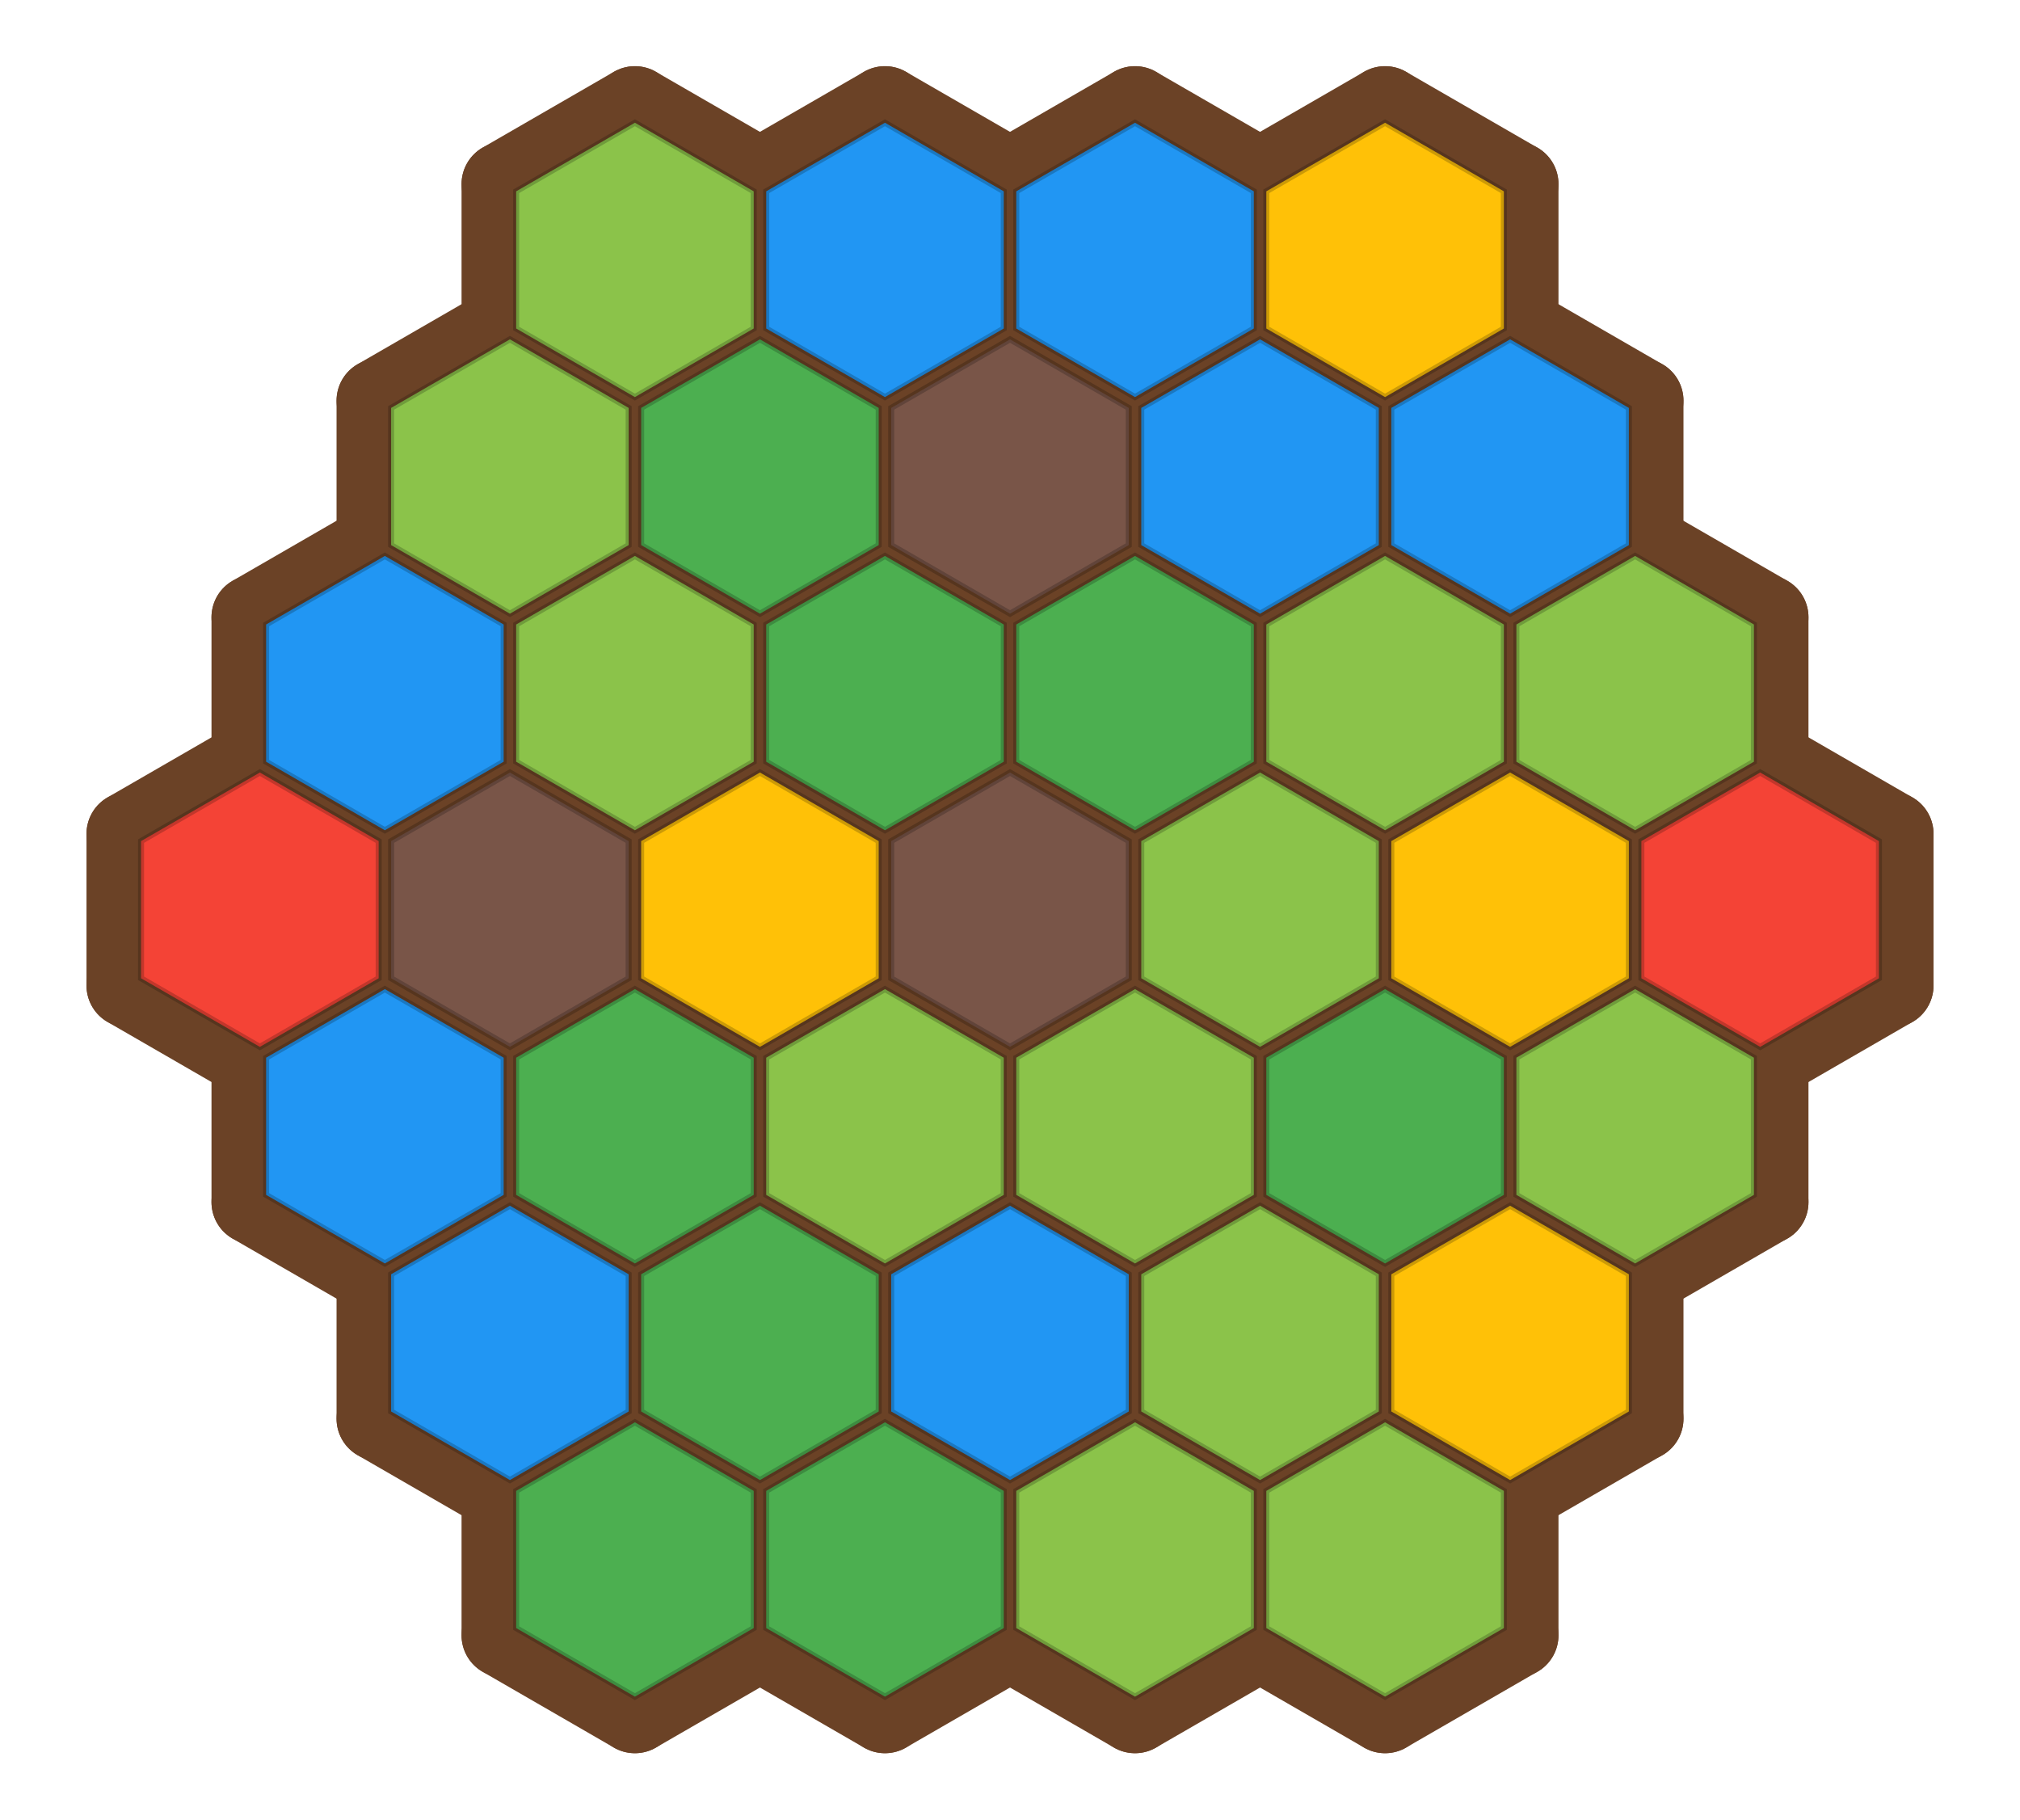
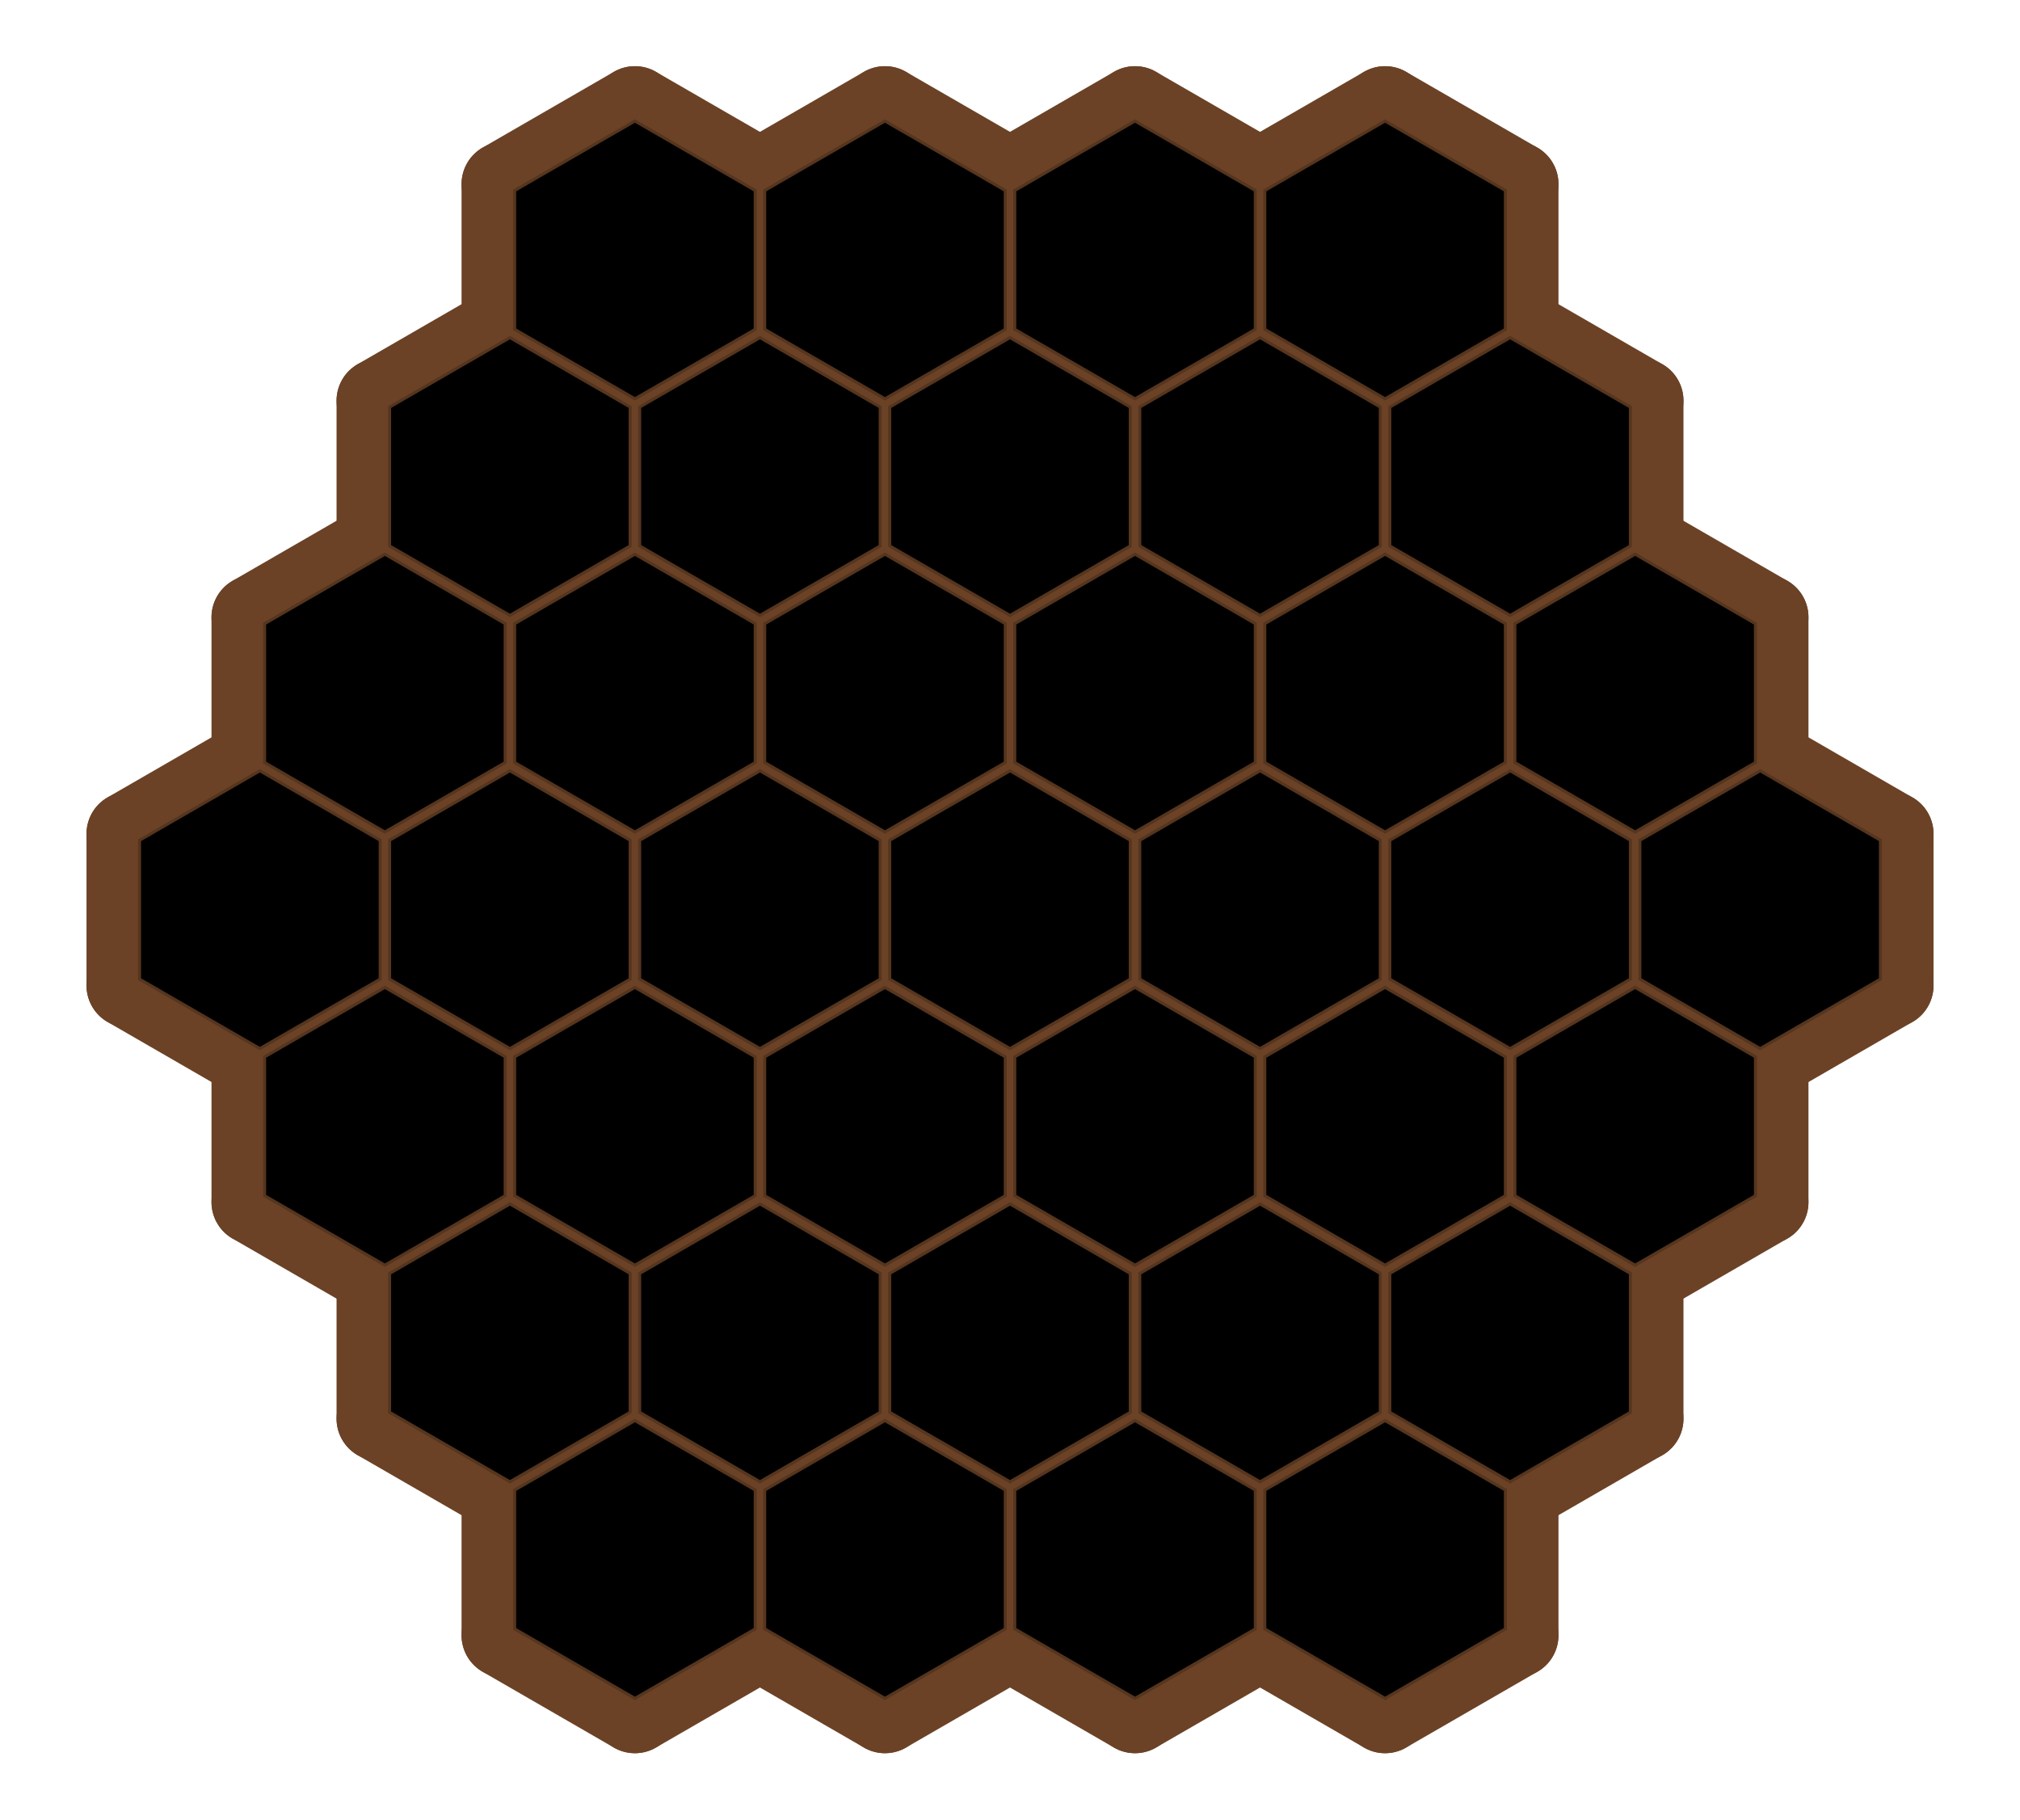
<svg xmlns="http://www.w3.org/2000/svg" viewBox="0 0 335.815 302.4" width="335.815" height="302.4">
  <g fill="#6b4226">
-     <polygon points="190.36,138.24 190.36,164.16 167.91,177.12 145.46,164.16 145.46,138.24 167.91,125.28" />
-     <polygon points="211.14,174.24 211.14,200.16 188.69,213.12 166.24,200.16 166.24,174.24 188.69,161.28" />
-     <polygon points="231.92,138.24 231.92,164.16 209.48,177.12 187.03,164.16 187.03,138.24 209.48,125.28" />
-     <polygon points="211.14,102.24 211.14,128.16 188.69,141.12 166.24,128.16 166.24,102.24 188.69,89.28" />
-     <polygon points="169.57,102.24 169.57,128.16 147.12,141.12 124.68,128.16 124.68,102.24 147.12,89.28" />
-     <polygon points="148.79,138.24 148.79,164.16 126.34,177.12 103.89,164.16 103.89,138.24 126.34,125.28" />
-     <polygon points="169.57,174.24 169.57,200.16 147.12,213.12 124.68,200.16 124.68,174.24 147.12,161.28" />
-     <polygon points="190.36,210.24 190.36,236.16 167.91,249.12 145.46,236.16 145.46,210.24 167.91,197.28" />
-     <polygon points="231.92,210.24 231.92,236.16 209.48,249.12 187.03,236.16 187.03,210.24 209.48,197.28" />
-     <polygon points="252.71,174.24 252.71,200.16 230.26,213.12 207.81,200.16 207.81,174.24 230.26,161.28" />
-     <polygon points="273.49,138.24 273.49,164.16 251.05,177.12 228.60,164.16 228.60,138.24 251.05,125.28" />
-     <polygon points="252.71,102.24 252.71,128.16 230.26,141.12 207.81,128.16 207.81,102.24 230.26,89.28" />
-     <polygon points="231.92,66.24 231.92,92.16 209.48,105.12 187.03,92.16 187.03,66.24 209.48,53.28" />
-     <polygon points="190.36,66.24 190.36,92.16 167.91,105.12 145.46,92.16 145.46,66.24 167.91,53.28" />
-     <polygon points="148.79,66.24 148.79,92.16 126.34,105.12 103.89,92.16 103.89,66.24 126.34,53.28" />
-     <polygon points="128.00,102.24 128.00,128.16 105.55,141.12 83.11,128.16 83.11,102.24 105.55,89.28" />
-     <polygon points="107.22,138.24 107.22,164.16 84.77,177.12 62.32,164.16 62.32,138.24 84.77,125.28" />
-     <polygon points="128.00,174.24 128.00,200.16 105.55,213.12 83.11,200.16 83.11,174.24 105.55,161.28" />
-     <polygon points="148.79,210.24 148.79,236.16 126.34,249.12 103.89,236.16 103.89,210.24 126.34,197.28" />
-     <polygon points="211.14,246.24 211.14,272.16 188.69,285.12 166.24,272.16 166.24,246.24 188.69,233.28" />
-     <polygon points="252.71,246.24 252.71,272.16 230.26,285.12 207.81,272.16 207.81,246.24 230.26,233.28" />
-     <polygon points="273.49,210.24 273.49,236.16 251.05,249.12 228.60,236.16 228.60,210.24 251.05,197.28" />
-     <polygon points="294.28,174.24 294.28,200.16 271.83,213.12 249.38,200.16 249.38,174.24 271.83,161.28" />
-     <polygon points="315.06,138.24 315.06,164.16 292.62,177.12 270.17,164.16 270.17,138.24 292.62,125.28" />
-     <polygon points="294.28,102.24 294.28,128.16 271.83,141.12 249.38,128.16 249.38,102.24 271.83,89.28" />
-     <polygon points="273.49,66.24 273.49,92.16 251.05,105.12 228.60,92.16 228.60,66.24 251.05,53.28" />
-     <polygon points="252.71,30.24 252.71,56.16 230.26,69.12 207.81,56.16 207.81,30.24 230.26,17.28" />
-     <polygon points="211.14,30.24 211.14,56.16 188.69,69.12 166.24,56.16 166.24,30.24 188.69,17.28" />
-     <polygon points="169.57,30.24 169.57,56.16 147.12,69.12 124.68,56.16 124.68,30.24 147.12,17.28" />
-     <polygon points="128.00,30.24 128.00,56.16 105.55,69.12 83.11,56.16 83.11,30.24 105.55,17.28" />
-     <polygon points="107.22,66.24 107.22,92.16 84.77,105.12 62.32,92.16 62.32,66.24 84.77,53.28" />
-     <polygon points="86.43,102.24 86.43,128.16 63.98,141.12 41.54,128.16 41.54,102.24 63.98,89.28" />
    <polygon points="65.65,138.24 65.65,164.16 43.20,177.12 20.75,164.16 20.75,138.24 43.20,125.28" />
    <polygon points="86.43,174.24 86.43,200.16 63.98,213.12 41.54,200.16 41.54,174.24 63.98,161.28" />
    <polygon points="107.22,210.24 107.22,236.16 84.77,249.12 62.32,236.16 62.32,210.24 84.77,197.28" />
    <polygon points="128.00,246.24 128.00,272.16 105.55,285.12 83.11,272.16 83.11,246.24 105.55,233.28" />
+     <polygon points="86.43,102.24 86.43,128.16 63.98,141.12 41.54,128.16 41.54,102.24 63.98,89.28" />
+     <polygon points="107.22,138.24 107.22,164.16 84.77,177.12 62.32,164.16 62.32,138.24 84.77,125.28" />
+     <polygon points="128.00,174.24 128.00,200.16 105.55,213.12 83.11,200.16 83.11,174.24 105.55,161.28" />
+     <polygon points="148.79,210.24 148.79,236.16 126.34,249.12 103.89,236.16 103.89,210.24 126.34,197.28" />
    <polygon points="169.57,246.24 169.57,272.16 147.12,285.12 124.68,272.16 124.68,246.24 147.12,233.28" />
+     <polygon points="107.22,66.24 107.22,92.16 84.77,105.12 62.32,92.16 62.32,66.24 84.77,53.28" />
+     <polygon points="128.00,102.24 128.00,128.16 105.55,141.12 83.11,128.16 83.11,102.24 105.55,89.28" />
+     <polygon points="148.79,138.24 148.79,164.16 126.34,177.12 103.89,164.16 103.89,138.24 126.34,125.28" />
+     <polygon points="169.57,174.24 169.57,200.16 147.12,213.12 124.68,200.16 124.68,174.24 147.12,161.28" />
+     <polygon points="190.36,210.24 190.36,236.16 167.91,249.12 145.46,236.16 145.46,210.24 167.91,197.28" />
+     <polygon points="211.14,246.24 211.14,272.16 188.69,285.12 166.24,272.16 166.24,246.24 188.69,233.28" />
+     <polygon points="128.00,30.24 128.00,56.16 105.55,69.12 83.11,56.16 83.11,30.24 105.55,17.28" />
+     <polygon points="148.79,66.24 148.79,92.16 126.34,105.12 103.89,92.16 103.89,66.24 126.34,53.28" />
+     <polygon points="169.57,102.24 169.57,128.16 147.12,141.12 124.68,128.16 124.68,102.24 147.12,89.28" />
+     <polygon points="190.36,138.24 190.36,164.16 167.91,177.12 145.46,164.16 145.46,138.24 167.91,125.28" />
+     <polygon points="211.14,174.24 211.14,200.16 188.69,213.12 166.24,200.16 166.24,174.24 188.69,161.28" />
+     <polygon points="231.92,210.24 231.92,236.16 209.48,249.12 187.03,236.16 187.03,210.24 209.48,197.28" />
+     <polygon points="252.71,246.24 252.71,272.16 230.26,285.12 207.81,272.16 207.81,246.24 230.26,233.28" />
+     <polygon points="169.57,30.24 169.57,56.16 147.12,69.12 124.68,56.16 124.68,30.24 147.12,17.28" />
+     <polygon points="190.36,66.24 190.36,92.16 167.91,105.12 145.46,92.16 145.46,66.24 167.91,53.28" />
+     <polygon points="211.14,102.24 211.14,128.16 188.69,141.12 166.24,128.16 166.24,102.24 188.69,89.28" />
+     <polygon points="231.92,138.24 231.92,164.16 209.48,177.12 187.03,164.16 187.03,138.24 209.48,125.28" />
+     <polygon points="252.71,174.24 252.71,200.16 230.26,213.12 207.81,200.16 207.81,174.24 230.26,161.28" />
+     <polygon points="273.49,210.24 273.49,236.16 251.05,249.12 228.60,236.16 228.60,210.24 251.05,197.28" />
+     <polygon points="211.14,30.24 211.14,56.16 188.69,69.12 166.24,56.16 166.24,30.24 188.69,17.28" />
+     <polygon points="231.92,66.24 231.92,92.16 209.48,105.12 187.03,92.16 187.03,66.24 209.48,53.28" />
+     <polygon points="252.71,102.24 252.71,128.16 230.26,141.12 207.81,128.16 207.81,102.24 230.26,89.28" />
+     <polygon points="273.49,138.24 273.49,164.16 251.05,177.12 228.60,164.16 228.60,138.24 251.05,125.28" />
+     <polygon points="294.28,174.24 294.28,200.16 271.83,213.12 249.38,200.16 249.38,174.24 271.83,161.28" />
+     <polygon points="252.71,30.24 252.71,56.16 230.26,69.12 207.81,56.16 207.81,30.24 230.26,17.28" />
+     <polygon points="273.49,66.24 273.49,92.16 251.05,105.12 228.60,92.16 228.60,66.24 251.05,53.28" />
+     <polygon points="294.28,102.24 294.28,128.16 271.83,141.12 249.38,128.16 249.38,102.24 271.83,89.28" />
+     <polygon points="315.06,138.24 315.06,164.16 292.62,177.12 270.17,164.16 270.17,138.24 292.62,125.28" />
  </g>
  <g fill="none" stroke="#6b4226" stroke-width="14" stroke-linecap="round" stroke-linejoin="round">
-     <line x1="210.52" y1="271.80" x2="188.69" y2="284.40" />
-     <line x1="188.69" y1="284.40" x2="166.87" y2="271.80" />
-     <line x1="252.09" y1="246.60" x2="252.09" y2="271.80" />
-     <line x1="252.09" y1="271.80" x2="230.26" y2="284.40" />
-     <line x1="230.26" y1="284.40" x2="208.44" y2="271.80" />
-     <line x1="272.87" y1="210.60" x2="272.87" y2="235.80" />
-     <line x1="272.87" y1="235.80" x2="251.05" y2="248.40" />
-     <line x1="293.65" y1="174.60" x2="293.65" y2="199.80" />
-     <line x1="293.65" y1="199.80" x2="271.83" y2="212.40" />
-     <line x1="314.44" y1="138.60" x2="314.44" y2="163.80" />
-     <line x1="314.44" y1="163.80" x2="292.62" y2="176.40" />
-     <line x1="292.62" y1="126.00" x2="314.44" y2="138.60" />
-     <line x1="293.65" y1="102.60" x2="293.65" y2="127.80" />
-     <line x1="271.83" y1="90.00" x2="293.65" y2="102.60" />
-     <line x1="272.87" y1="66.60" x2="272.87" y2="91.80" />
-     <line x1="251.05" y1="54.00" x2="272.87" y2="66.60" />
-     <line x1="252.09" y1="30.60" x2="252.09" y2="55.80" />
-     <line x1="208.44" y1="30.60" x2="230.26" y2="18.00" />
-     <line x1="230.26" y1="18.00" x2="252.09" y2="30.60" />
-     <line x1="166.87" y1="30.60" x2="188.69" y2="18.00" />
-     <line x1="188.69" y1="18.00" x2="210.52" y2="30.60" />
-     <line x1="125.30" y1="30.60" x2="147.12" y2="18.00" />
-     <line x1="147.12" y1="18.00" x2="168.95" y2="30.60" />
-     <line x1="83.73" y1="55.80" x2="83.73" y2="30.60" />
-     <line x1="83.73" y1="30.60" x2="105.55" y2="18.00" />
-     <line x1="105.55" y1="18.00" x2="127.38" y2="30.60" />
-     <line x1="62.95" y1="91.80" x2="62.95" y2="66.60" />
-     <line x1="62.95" y1="66.60" x2="84.77" y2="54.00" />
-     <line x1="42.16" y1="127.80" x2="42.16" y2="102.60" />
-     <line x1="42.16" y1="102.60" x2="63.98" y2="90.00" />
    <line x1="43.20" y1="176.40" x2="21.38" y2="163.80" />
    <line x1="21.38" y1="163.80" x2="21.38" y2="138.60" />
    <line x1="21.38" y1="138.60" x2="43.20" y2="126.00" />
    <line x1="63.98" y1="212.40" x2="42.16" y2="199.80" />
    <line x1="42.16" y1="199.80" x2="42.16" y2="174.60" />
    <line x1="84.77" y1="248.40" x2="62.95" y2="235.80" />
    <line x1="62.95" y1="235.80" x2="62.95" y2="210.60" />
    <line x1="127.38" y1="271.80" x2="105.55" y2="284.40" />
    <line x1="105.55" y1="284.40" x2="83.73" y2="271.80" />
    <line x1="83.73" y1="271.80" x2="83.73" y2="246.60" />
+     <line x1="42.16" y1="127.80" x2="42.16" y2="102.60" />
+     <line x1="42.16" y1="102.60" x2="63.98" y2="90.00" />
    <line x1="168.95" y1="271.80" x2="147.12" y2="284.40" />
    <line x1="147.12" y1="284.40" x2="125.30" y2="271.80" />
+     <line x1="62.95" y1="91.80" x2="62.95" y2="66.60" />
+     <line x1="62.95" y1="66.60" x2="84.77" y2="54.00" />
+     <line x1="210.52" y1="271.80" x2="188.69" y2="284.40" />
+     <line x1="188.69" y1="284.40" x2="166.87" y2="271.80" />
+     <line x1="83.73" y1="55.80" x2="83.73" y2="30.60" />
+     <line x1="83.73" y1="30.60" x2="105.55" y2="18.00" />
+     <line x1="105.55" y1="18.00" x2="127.38" y2="30.60" />
+     <line x1="252.09" y1="246.60" x2="252.09" y2="271.80" />
+     <line x1="252.09" y1="271.80" x2="230.26" y2="284.40" />
+     <line x1="230.26" y1="284.40" x2="208.44" y2="271.80" />
+     <line x1="125.30" y1="30.60" x2="147.12" y2="18.00" />
+     <line x1="147.12" y1="18.00" x2="168.95" y2="30.60" />
+     <line x1="272.87" y1="210.60" x2="272.87" y2="235.80" />
+     <line x1="272.87" y1="235.80" x2="251.05" y2="248.40" />
+     <line x1="166.87" y1="30.60" x2="188.69" y2="18.00" />
+     <line x1="188.69" y1="18.00" x2="210.52" y2="30.60" />
+     <line x1="293.65" y1="174.60" x2="293.65" y2="199.80" />
+     <line x1="293.65" y1="199.80" x2="271.83" y2="212.40" />
+     <line x1="252.09" y1="30.60" x2="252.09" y2="55.80" />
+     <line x1="208.44" y1="30.60" x2="230.26" y2="18.00" />
+     <line x1="230.26" y1="18.00" x2="252.09" y2="30.60" />
+     <line x1="272.87" y1="66.60" x2="272.87" y2="91.80" />
+     <line x1="251.05" y1="54.00" x2="272.87" y2="66.60" />
+     <line x1="293.65" y1="102.60" x2="293.65" y2="127.80" />
+     <line x1="271.83" y1="90.00" x2="293.65" y2="102.60" />
+     <line x1="314.44" y1="138.60" x2="314.44" y2="163.80" />
+     <line x1="314.44" y1="163.80" x2="292.62" y2="176.40" />
+     <line x1="292.62" y1="126.00" x2="314.44" y2="138.60" />
  </g>
-   <polygon points="187.65,139.80 187.65,162.60 167.91,174.00 148.16,162.60 148.16,139.80 167.91,128.40" fill="#795548" stroke="rgba(0,0,0,0.2)" stroke-width="1" data-sq="0,0" class="board-cell" />
-   <polygon points="208.44,175.80 208.44,198.60 188.69,210.00 168.95,198.60 168.95,175.80 188.69,164.40" fill="#8BC34A" stroke="rgba(0,0,0,0.2)" stroke-width="1" data-sq="0,1" class="board-cell" />
-   <polygon points="229.22,139.80 229.22,162.60 209.48,174.00 189.73,162.60 189.73,139.80 209.48,128.40" fill="#8BC34A" stroke="rgba(0,0,0,0.2)" stroke-width="1" data-sq="1,0" class="board-cell" />
-   <polygon points="208.44,103.80 208.44,126.60 188.69,138.00 168.95,126.60 168.95,103.80 188.69,92.40" fill="#4CAF50" stroke="rgba(0,0,0,0.2)" stroke-width="1" data-sq="1,-1" class="board-cell" />
-   <polygon points="166.87,103.80 166.87,126.60 147.12,138.00 127.38,126.60 127.38,103.80 147.12,92.40" fill="#4CAF50" stroke="rgba(0,0,0,0.2)" stroke-width="1" data-sq="0,-1" class="board-cell" />
-   <polygon points="146.08,139.80 146.08,162.60 126.34,174.00 106.59,162.60 106.59,139.80 126.34,128.40" fill="#FFC107" stroke="rgba(0,0,0,0.2)" stroke-width="1" data-sq="-1,0" class="board-cell" />
-   <polygon points="166.87,175.80 166.87,198.60 147.12,210.00 127.38,198.60 127.38,175.80 147.12,164.40" fill="#8BC34A" stroke="rgba(0,0,0,0.2)" stroke-width="1" data-sq="-1,1" class="board-cell" />
-   <polygon points="187.65,211.80 187.65,234.60 167.91,246.00 148.16,234.60 148.16,211.80 167.91,200.40" fill="#2196F3" stroke="rgba(0,0,0,0.2)" stroke-width="1" data-sq="-1,2" class="board-cell" />
-   <polygon points="229.22,211.80 229.22,234.60 209.48,246.00 189.73,234.60 189.73,211.80 209.48,200.40" fill="#8BC34A" stroke="rgba(0,0,0,0.2)" stroke-width="1" data-sq="0,2" class="board-cell" />
-   <polygon points="250.01,175.80 250.01,198.60 230.26,210.00 210.52,198.60 210.52,175.80 230.26,164.40" fill="#4CAF50" stroke="rgba(0,0,0,0.2)" stroke-width="1" data-sq="1,1" class="board-cell" />
-   <polygon points="270.79,139.80 270.79,162.60 251.05,174.00 231.30,162.60 231.30,139.80 251.05,128.40" fill="#FFC107" stroke="rgba(0,0,0,0.2)" stroke-width="1" data-sq="2,0" class="board-cell" />
-   <polygon points="250.01,103.80 250.01,126.60 230.26,138.00 210.52,126.60 210.52,103.80 230.26,92.40" fill="#8BC34A" stroke="rgba(0,0,0,0.2)" stroke-width="1" data-sq="2,-1" class="board-cell" />
-   <polygon points="229.22,67.80 229.22,90.60 209.48,102.00 189.73,90.60 189.73,67.80 209.48,56.40" fill="#2196F3" stroke="rgba(0,0,0,0.2)" stroke-width="1" data-sq="2,-2" class="board-cell" />
-   <polygon points="187.65,67.80 187.65,90.60 167.91,102.00 148.16,90.60 148.16,67.80 167.91,56.40" fill="#795548" stroke="rgba(0,0,0,0.2)" stroke-width="1" data-sq="1,-2" class="board-cell" />
-   <polygon points="146.08,67.80 146.08,90.60 126.34,102.00 106.59,90.60 106.59,67.80 126.34,56.40" fill="#4CAF50" stroke="rgba(0,0,0,0.2)" stroke-width="1" data-sq="0,-2" class="board-cell" />
-   <polygon points="125.30,103.80 125.30,126.60 105.55,138.00 85.81,126.60 85.81,103.80 105.55,92.40" fill="#8BC34A" stroke="rgba(0,0,0,0.2)" stroke-width="1" data-sq="-1,-1" class="board-cell" />
-   <polygon points="104.51,139.80 104.51,162.60 84.77,174.00 65.02,162.60 65.02,139.80 84.77,128.40" fill="#795548" stroke="rgba(0,0,0,0.2)" stroke-width="1" data-sq="-2,0" class="board-cell" />
-   <polygon points="125.30,175.80 125.30,198.60 105.55,210.00 85.81,198.60 85.81,175.80 105.55,164.40" fill="#4CAF50" stroke="rgba(0,0,0,0.2)" stroke-width="1" data-sq="-2,1" class="board-cell" />
-   <polygon points="146.08,211.80 146.08,234.60 126.34,246.00 106.59,234.60 106.59,211.80 126.34,200.40" fill="#4CAF50" stroke="rgba(0,0,0,0.2)" stroke-width="1" data-sq="-2,2" class="board-cell" />
-   <polygon points="208.44,247.80 208.44,270.60 188.69,282.00 168.95,270.60 168.95,247.80 188.69,236.40" fill="#8BC34A" stroke="rgba(0,0,0,0.2)" stroke-width="1" data-sq="-1,3" class="board-cell" />
-   <polygon points="250.01,247.80 250.01,270.60 230.26,282.00 210.52,270.60 210.52,247.80 230.26,236.40" fill="#8BC34A" stroke="rgba(0,0,0,0.2)" stroke-width="1" data-sq="0,3" class="board-cell" />
-   <polygon points="270.79,211.80 270.79,234.60 251.05,246.00 231.30,234.60 231.30,211.80 251.05,200.40" fill="#FFC107" stroke="rgba(0,0,0,0.2)" stroke-width="1" data-sq="1,2" class="board-cell" />
-   <polygon points="291.58,175.80 291.58,198.60 271.83,210.00 252.09,198.60 252.09,175.80 271.83,164.40" fill="#8BC34A" stroke="rgba(0,0,0,0.2)" stroke-width="1" data-sq="2,1" class="board-cell" />
-   <polygon points="312.36,139.80 312.36,162.60 292.62,174.00 272.87,162.60 272.87,139.80 292.62,128.40" fill="#F44336" stroke="rgba(0,0,0,0.2)" stroke-width="1" data-sq="3,0" class="board-cell" />
-   <polygon points="291.58,103.80 291.58,126.60 271.83,138.00 252.09,126.60 252.09,103.80 271.83,92.40" fill="#8BC34A" stroke="rgba(0,0,0,0.2)" stroke-width="1" data-sq="3,-1" class="board-cell" />
-   <polygon points="270.79,67.80 270.79,90.60 251.05,102.00 231.30,90.60 231.30,67.80 251.05,56.40" fill="#2196F3" stroke="rgba(0,0,0,0.2)" stroke-width="1" data-sq="3,-2" class="board-cell" />
-   <polygon points="250.01,31.80 250.01,54.60 230.26,66.00 210.52,54.60 210.52,31.80 230.26,20.40" fill="#FFC107" stroke="rgba(0,0,0,0.2)" stroke-width="1" data-sq="3,-3" class="board-cell" />
-   <polygon points="208.44,31.80 208.44,54.60 188.69,66.00 168.95,54.60 168.95,31.80 188.69,20.40" fill="#2196F3" stroke="rgba(0,0,0,0.2)" stroke-width="1" data-sq="2,-3" class="board-cell" />
-   <polygon points="166.87,31.80 166.87,54.60 147.12,66.00 127.38,54.60 127.38,31.80 147.12,20.40" fill="#2196F3" stroke="rgba(0,0,0,0.2)" stroke-width="1" data-sq="1,-3" class="board-cell" />
-   <polygon points="125.30,31.80 125.30,54.60 105.55,66.00 85.81,54.60 85.81,31.80 105.55,20.40" fill="#8BC34A" stroke="rgba(0,0,0,0.2)" stroke-width="1" data-sq="0,-3" class="board-cell" />
-   <polygon points="104.51,67.80 104.51,90.60 84.77,102.00 65.02,90.60 65.02,67.80 84.77,56.40" fill="#8BC34A" stroke="rgba(0,0,0,0.2)" stroke-width="1" data-sq="-1,-2" class="board-cell" />
-   <polygon points="83.73,103.80 83.73,126.60 63.98,138.00 44.24,126.60 44.24,103.80 63.98,92.40" fill="#2196F3" stroke="rgba(0,0,0,0.2)" stroke-width="1" data-sq="-2,-1" class="board-cell" />
-   <polygon points="62.95,139.80 62.95,162.60 43.20,174.00 23.45,162.60 23.45,139.80 43.20,128.40" fill="#F44336" stroke="rgba(0,0,0,0.2)" stroke-width="1" data-sq="-3,0" class="board-cell" />
-   <polygon points="83.73,175.80 83.73,198.60 63.98,210.00 44.24,198.60 44.24,175.80 63.98,164.40" fill="#2196F3" stroke="rgba(0,0,0,0.2)" stroke-width="1" data-sq="-3,1" class="board-cell" />
-   <polygon points="104.51,211.80 104.51,234.60 84.77,246.00 65.02,234.60 65.02,211.80 84.77,200.40" fill="#2196F3" stroke="rgba(0,0,0,0.2)" stroke-width="1" data-sq="-3,2" class="board-cell" />
-   <polygon points="125.30,247.80 125.30,270.60 105.55,282.00 85.81,270.60 85.81,247.80 105.55,236.40" fill="#4CAF50" stroke="rgba(0,0,0,0.2)" stroke-width="1" data-sq="-3,3" class="board-cell" />
-   <polygon points="166.87,247.80 166.87,270.60 147.12,282.00 127.38,270.60 127.38,247.80 147.12,236.40" fill="#4CAF50" stroke="rgba(0,0,0,0.2)" stroke-width="1" data-sq="-2,3" class="board-cell" />
+   <polygon points="62.95,139.80 62.95,162.60 43.20,174.00 23.45,162.60 23.45,139.80 43.20,128.40" fill="undefined" stroke="rgba(0,0,0,0.2)" stroke-width="1" data-sq="-3,0" class="board-cell" />
+   <polygon points="83.73,175.80 83.73,198.60 63.98,210.00 44.24,198.60 44.24,175.80 63.98,164.40" fill="undefined" stroke="rgba(0,0,0,0.2)" stroke-width="1" data-sq="-3,1" class="board-cell" />
+   <polygon points="104.51,211.80 104.51,234.60 84.77,246.00 65.02,234.60 65.02,211.80 84.77,200.40" fill="undefined" stroke="rgba(0,0,0,0.2)" stroke-width="1" data-sq="-3,2" class="board-cell" />
+   <polygon points="125.30,247.80 125.30,270.60 105.55,282.00 85.81,270.60 85.81,247.80 105.55,236.40" fill="undefined" stroke="rgba(0,0,0,0.2)" stroke-width="1" data-sq="-3,3" class="board-cell" />
+   <polygon points="83.73,103.80 83.73,126.60 63.98,138.00 44.24,126.60 44.24,103.80 63.98,92.40" fill="undefined" stroke="rgba(0,0,0,0.2)" stroke-width="1" data-sq="-2,-1" class="board-cell" />
+   <polygon points="104.51,139.80 104.51,162.60 84.77,174.00 65.02,162.60 65.02,139.80 84.77,128.40" fill="undefined" stroke="rgba(0,0,0,0.2)" stroke-width="1" data-sq="-2,0" class="board-cell" />
+   <polygon points="125.30,175.80 125.30,198.60 105.55,210.00 85.81,198.60 85.81,175.80 105.55,164.40" fill="undefined" stroke="rgba(0,0,0,0.2)" stroke-width="1" data-sq="-2,1" class="board-cell" />
+   <polygon points="146.08,211.80 146.08,234.60 126.34,246.00 106.59,234.60 106.59,211.80 126.34,200.40" fill="undefined" stroke="rgba(0,0,0,0.2)" stroke-width="1" data-sq="-2,2" class="board-cell" />
+   <polygon points="166.87,247.80 166.87,270.60 147.12,282.00 127.38,270.60 127.38,247.80 147.12,236.40" fill="undefined" stroke="rgba(0,0,0,0.2)" stroke-width="1" data-sq="-2,3" class="board-cell" />
+   <polygon points="104.51,67.80 104.51,90.60 84.77,102.00 65.02,90.60 65.02,67.80 84.77,56.40" fill="undefined" stroke="rgba(0,0,0,0.2)" stroke-width="1" data-sq="-1,-2" class="board-cell" />
+   <polygon points="125.30,103.80 125.30,126.60 105.55,138.00 85.81,126.60 85.81,103.80 105.55,92.40" fill="undefined" stroke="rgba(0,0,0,0.2)" stroke-width="1" data-sq="-1,-1" class="board-cell" />
+   <polygon points="146.08,139.80 146.08,162.60 126.34,174.00 106.59,162.60 106.59,139.80 126.34,128.40" fill="undefined" stroke="rgba(0,0,0,0.2)" stroke-width="1" data-sq="-1,0" class="board-cell" />
+   <polygon points="166.87,175.80 166.87,198.60 147.12,210.00 127.38,198.60 127.38,175.80 147.12,164.40" fill="undefined" stroke="rgba(0,0,0,0.2)" stroke-width="1" data-sq="-1,1" class="board-cell" />
+   <polygon points="187.65,211.80 187.65,234.60 167.91,246.00 148.16,234.60 148.16,211.80 167.91,200.40" fill="undefined" stroke="rgba(0,0,0,0.2)" stroke-width="1" data-sq="-1,2" class="board-cell" />
+   <polygon points="208.44,247.80 208.44,270.60 188.69,282.00 168.95,270.60 168.95,247.80 188.69,236.40" fill="undefined" stroke="rgba(0,0,0,0.2)" stroke-width="1" data-sq="-1,3" class="board-cell" />
+   <polygon points="125.30,31.80 125.30,54.60 105.55,66.00 85.81,54.60 85.81,31.80 105.55,20.40" fill="undefined" stroke="rgba(0,0,0,0.2)" stroke-width="1" data-sq="0,-3" class="board-cell" />
+   <polygon points="146.08,67.80 146.08,90.60 126.34,102.00 106.59,90.60 106.59,67.80 126.34,56.40" fill="undefined" stroke="rgba(0,0,0,0.2)" stroke-width="1" data-sq="0,-2" class="board-cell" />
+   <polygon points="166.87,103.80 166.87,126.60 147.12,138.00 127.38,126.60 127.38,103.80 147.12,92.40" fill="undefined" stroke="rgba(0,0,0,0.2)" stroke-width="1" data-sq="0,-1" class="board-cell" />
+   <polygon points="187.65,139.80 187.65,162.60 167.91,174.00 148.16,162.60 148.16,139.80 167.91,128.40" fill="undefined" stroke="rgba(0,0,0,0.2)" stroke-width="1" data-sq="0,0" class="board-cell" />
+   <polygon points="208.44,175.80 208.44,198.60 188.69,210.00 168.95,198.60 168.95,175.80 188.69,164.40" fill="undefined" stroke="rgba(0,0,0,0.2)" stroke-width="1" data-sq="0,1" class="board-cell" />
+   <polygon points="229.22,211.80 229.22,234.60 209.48,246.00 189.73,234.60 189.73,211.80 209.48,200.40" fill="undefined" stroke="rgba(0,0,0,0.2)" stroke-width="1" data-sq="0,2" class="board-cell" />
+   <polygon points="250.01,247.80 250.01,270.60 230.26,282.00 210.52,270.60 210.52,247.80 230.26,236.40" fill="undefined" stroke="rgba(0,0,0,0.2)" stroke-width="1" data-sq="0,3" class="board-cell" />
+   <polygon points="166.87,31.80 166.87,54.60 147.12,66.00 127.38,54.60 127.38,31.80 147.12,20.40" fill="undefined" stroke="rgba(0,0,0,0.2)" stroke-width="1" data-sq="1,-3" class="board-cell" />
+   <polygon points="187.65,67.80 187.65,90.60 167.91,102.00 148.16,90.60 148.16,67.80 167.91,56.40" fill="undefined" stroke="rgba(0,0,0,0.2)" stroke-width="1" data-sq="1,-2" class="board-cell" />
+   <polygon points="208.44,103.80 208.44,126.60 188.69,138.00 168.95,126.60 168.95,103.80 188.69,92.40" fill="undefined" stroke="rgba(0,0,0,0.2)" stroke-width="1" data-sq="1,-1" class="board-cell" />
+   <polygon points="229.22,139.80 229.22,162.60 209.48,174.00 189.73,162.60 189.73,139.80 209.48,128.40" fill="undefined" stroke="rgba(0,0,0,0.2)" stroke-width="1" data-sq="1,0" class="board-cell" />
+   <polygon points="250.01,175.80 250.01,198.60 230.26,210.00 210.52,198.60 210.52,175.80 230.26,164.40" fill="undefined" stroke="rgba(0,0,0,0.2)" stroke-width="1" data-sq="1,1" class="board-cell" />
+   <polygon points="270.79,211.80 270.79,234.60 251.05,246.00 231.30,234.60 231.30,211.80 251.05,200.40" fill="undefined" stroke="rgba(0,0,0,0.2)" stroke-width="1" data-sq="1,2" class="board-cell" />
+   <polygon points="208.44,31.80 208.44,54.60 188.69,66.00 168.95,54.60 168.95,31.80 188.69,20.40" fill="undefined" stroke="rgba(0,0,0,0.2)" stroke-width="1" data-sq="2,-3" class="board-cell" />
+   <polygon points="229.22,67.80 229.22,90.60 209.48,102.00 189.73,90.60 189.73,67.80 209.48,56.40" fill="undefined" stroke="rgba(0,0,0,0.2)" stroke-width="1" data-sq="2,-2" class="board-cell" />
+   <polygon points="250.01,103.80 250.01,126.60 230.26,138.00 210.52,126.60 210.52,103.80 230.26,92.40" fill="undefined" stroke="rgba(0,0,0,0.2)" stroke-width="1" data-sq="2,-1" class="board-cell" />
+   <polygon points="270.79,139.80 270.79,162.60 251.05,174.00 231.30,162.60 231.30,139.80 251.05,128.40" fill="undefined" stroke="rgba(0,0,0,0.2)" stroke-width="1" data-sq="2,0" class="board-cell" />
+   <polygon points="291.58,175.80 291.58,198.60 271.83,210.00 252.09,198.60 252.09,175.80 271.83,164.40" fill="undefined" stroke="rgba(0,0,0,0.2)" stroke-width="1" data-sq="2,1" class="board-cell" />
+   <polygon points="250.01,31.80 250.01,54.60 230.26,66.00 210.52,54.60 210.52,31.80 230.26,20.40" fill="undefined" stroke="rgba(0,0,0,0.2)" stroke-width="1" data-sq="3,-3" class="board-cell" />
+   <polygon points="270.79,67.80 270.79,90.60 251.05,102.00 231.30,90.60 231.30,67.80 251.05,56.40" fill="undefined" stroke="rgba(0,0,0,0.2)" stroke-width="1" data-sq="3,-2" class="board-cell" />
+   <polygon points="291.58,103.80 291.58,126.60 271.83,138.00 252.09,126.60 252.09,103.80 271.83,92.40" fill="undefined" stroke="rgba(0,0,0,0.2)" stroke-width="1" data-sq="3,-1" class="board-cell" />
+   <polygon points="312.36,139.80 312.36,162.60 292.62,174.00 272.87,162.60 272.87,139.80 292.62,128.40" fill="undefined" stroke="rgba(0,0,0,0.2)" stroke-width="1" data-sq="3,0" class="board-cell" />
</svg>
